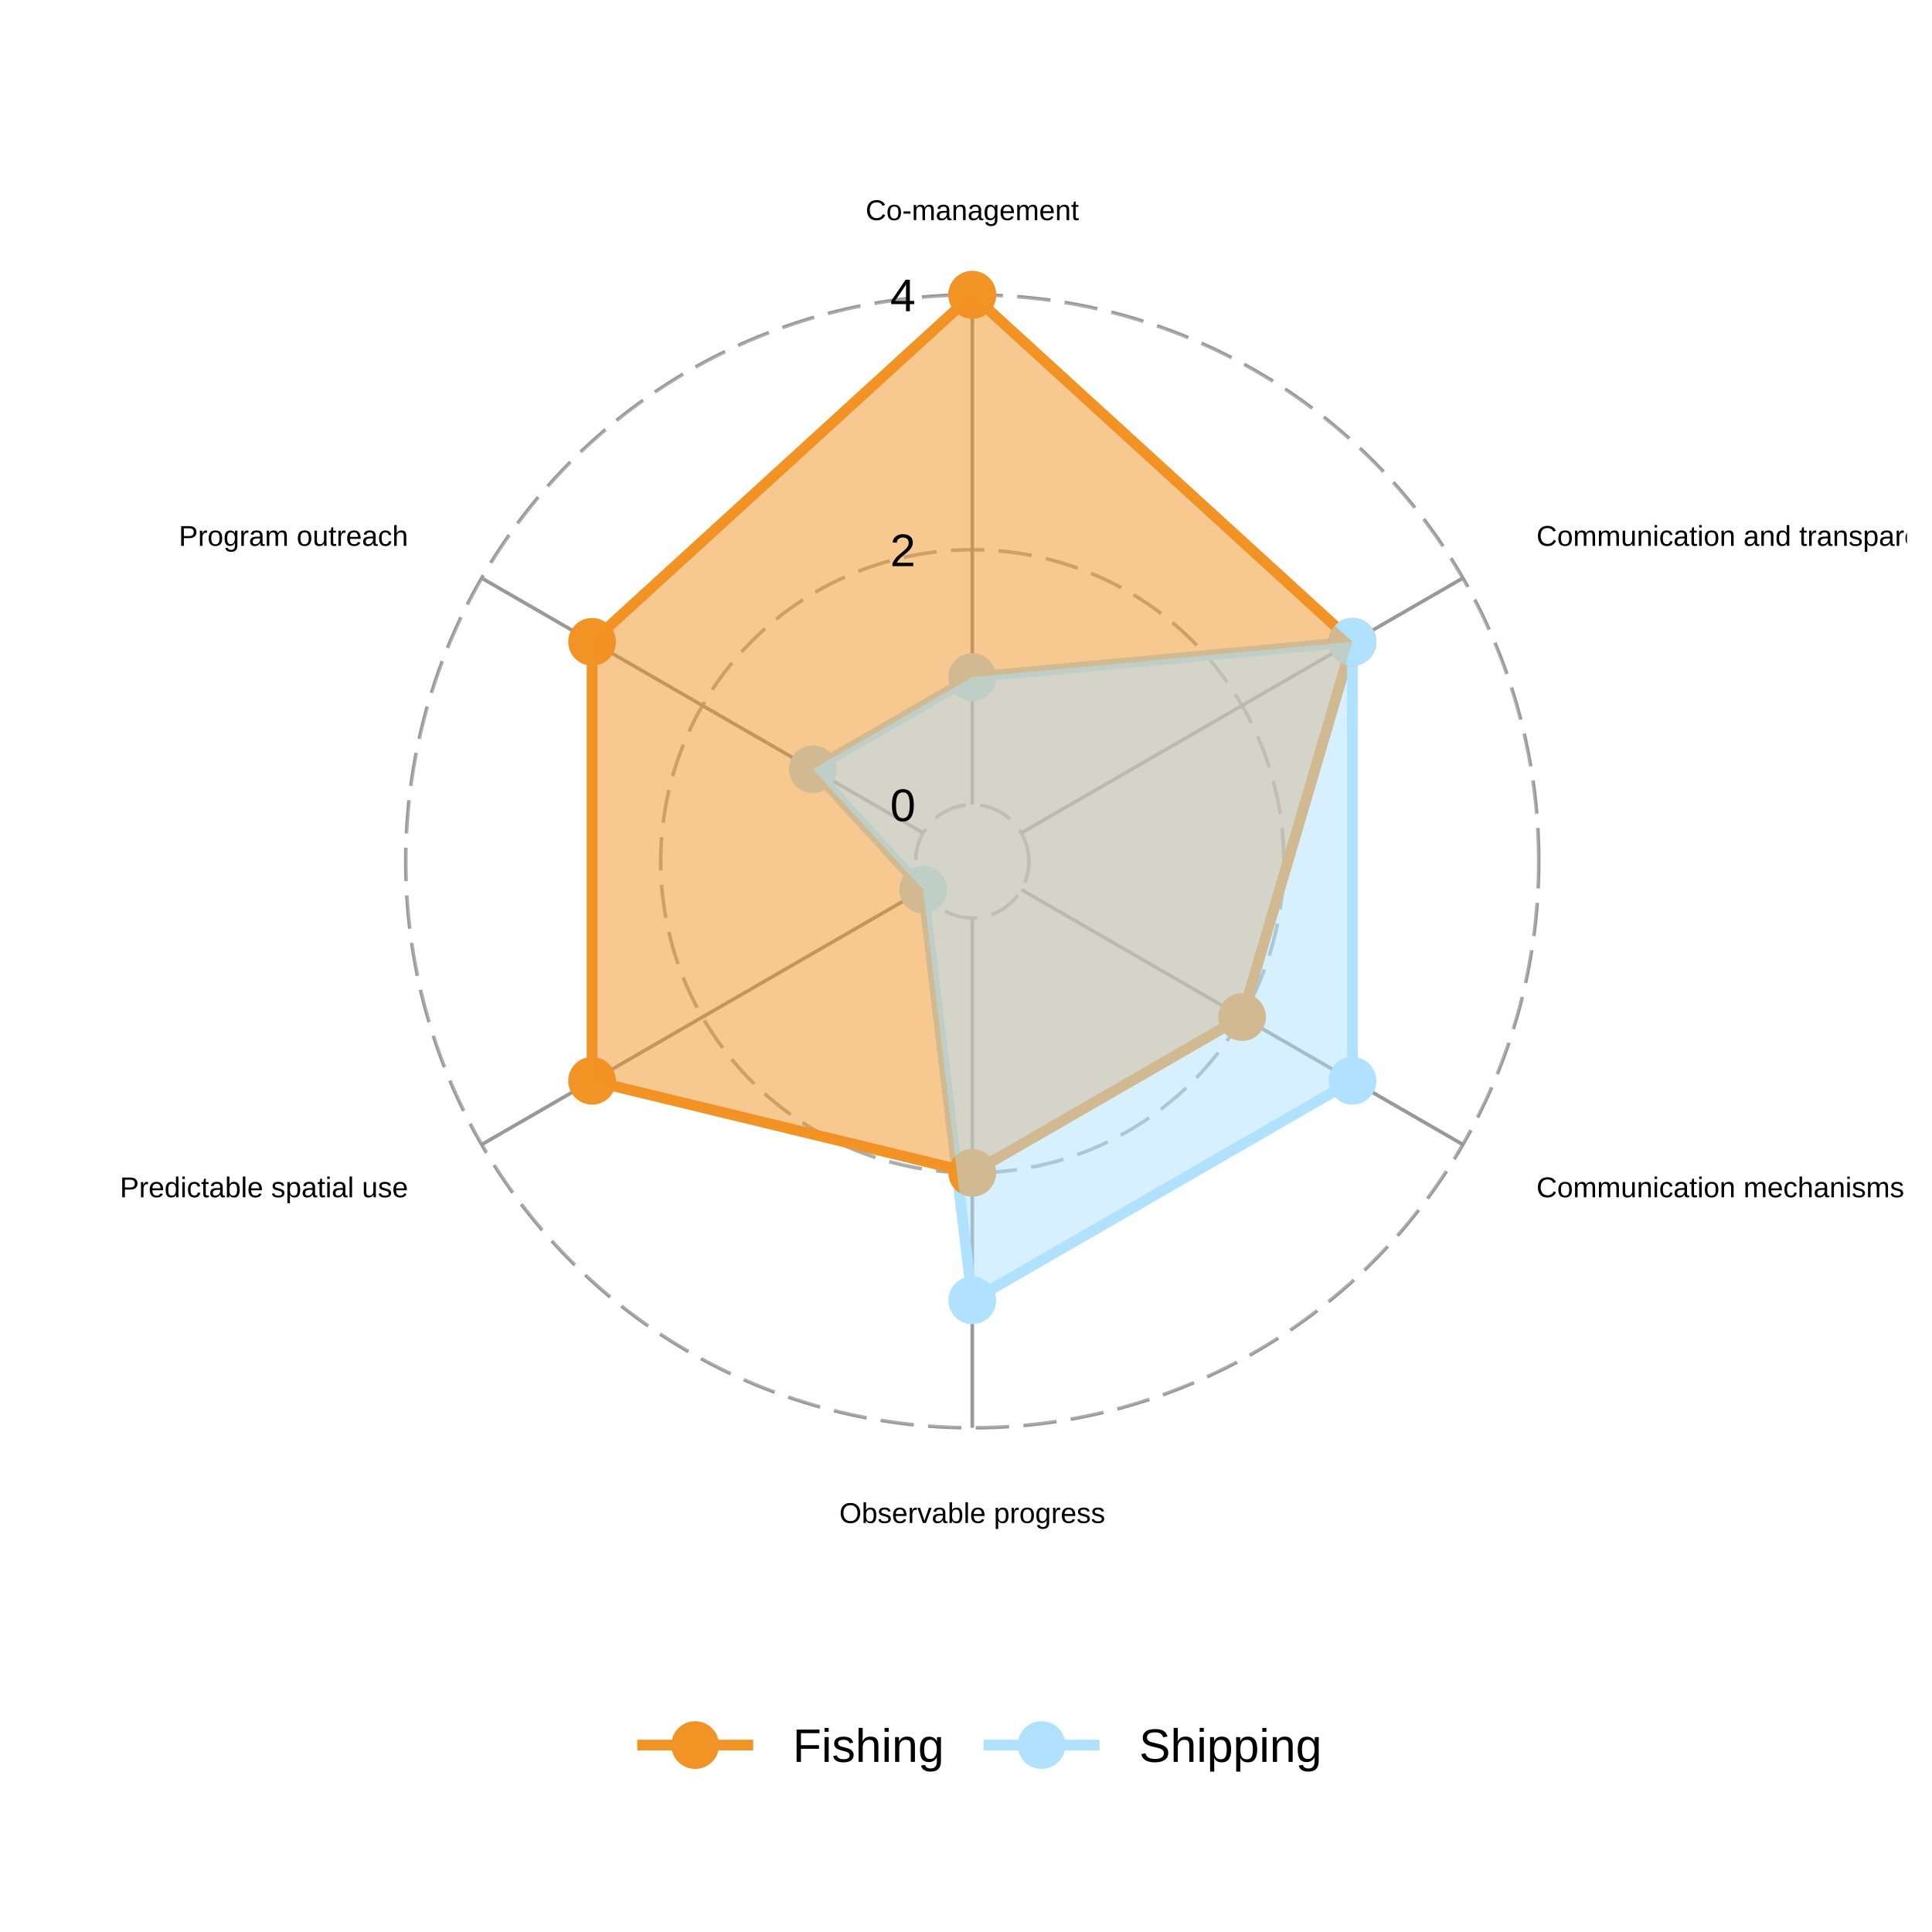
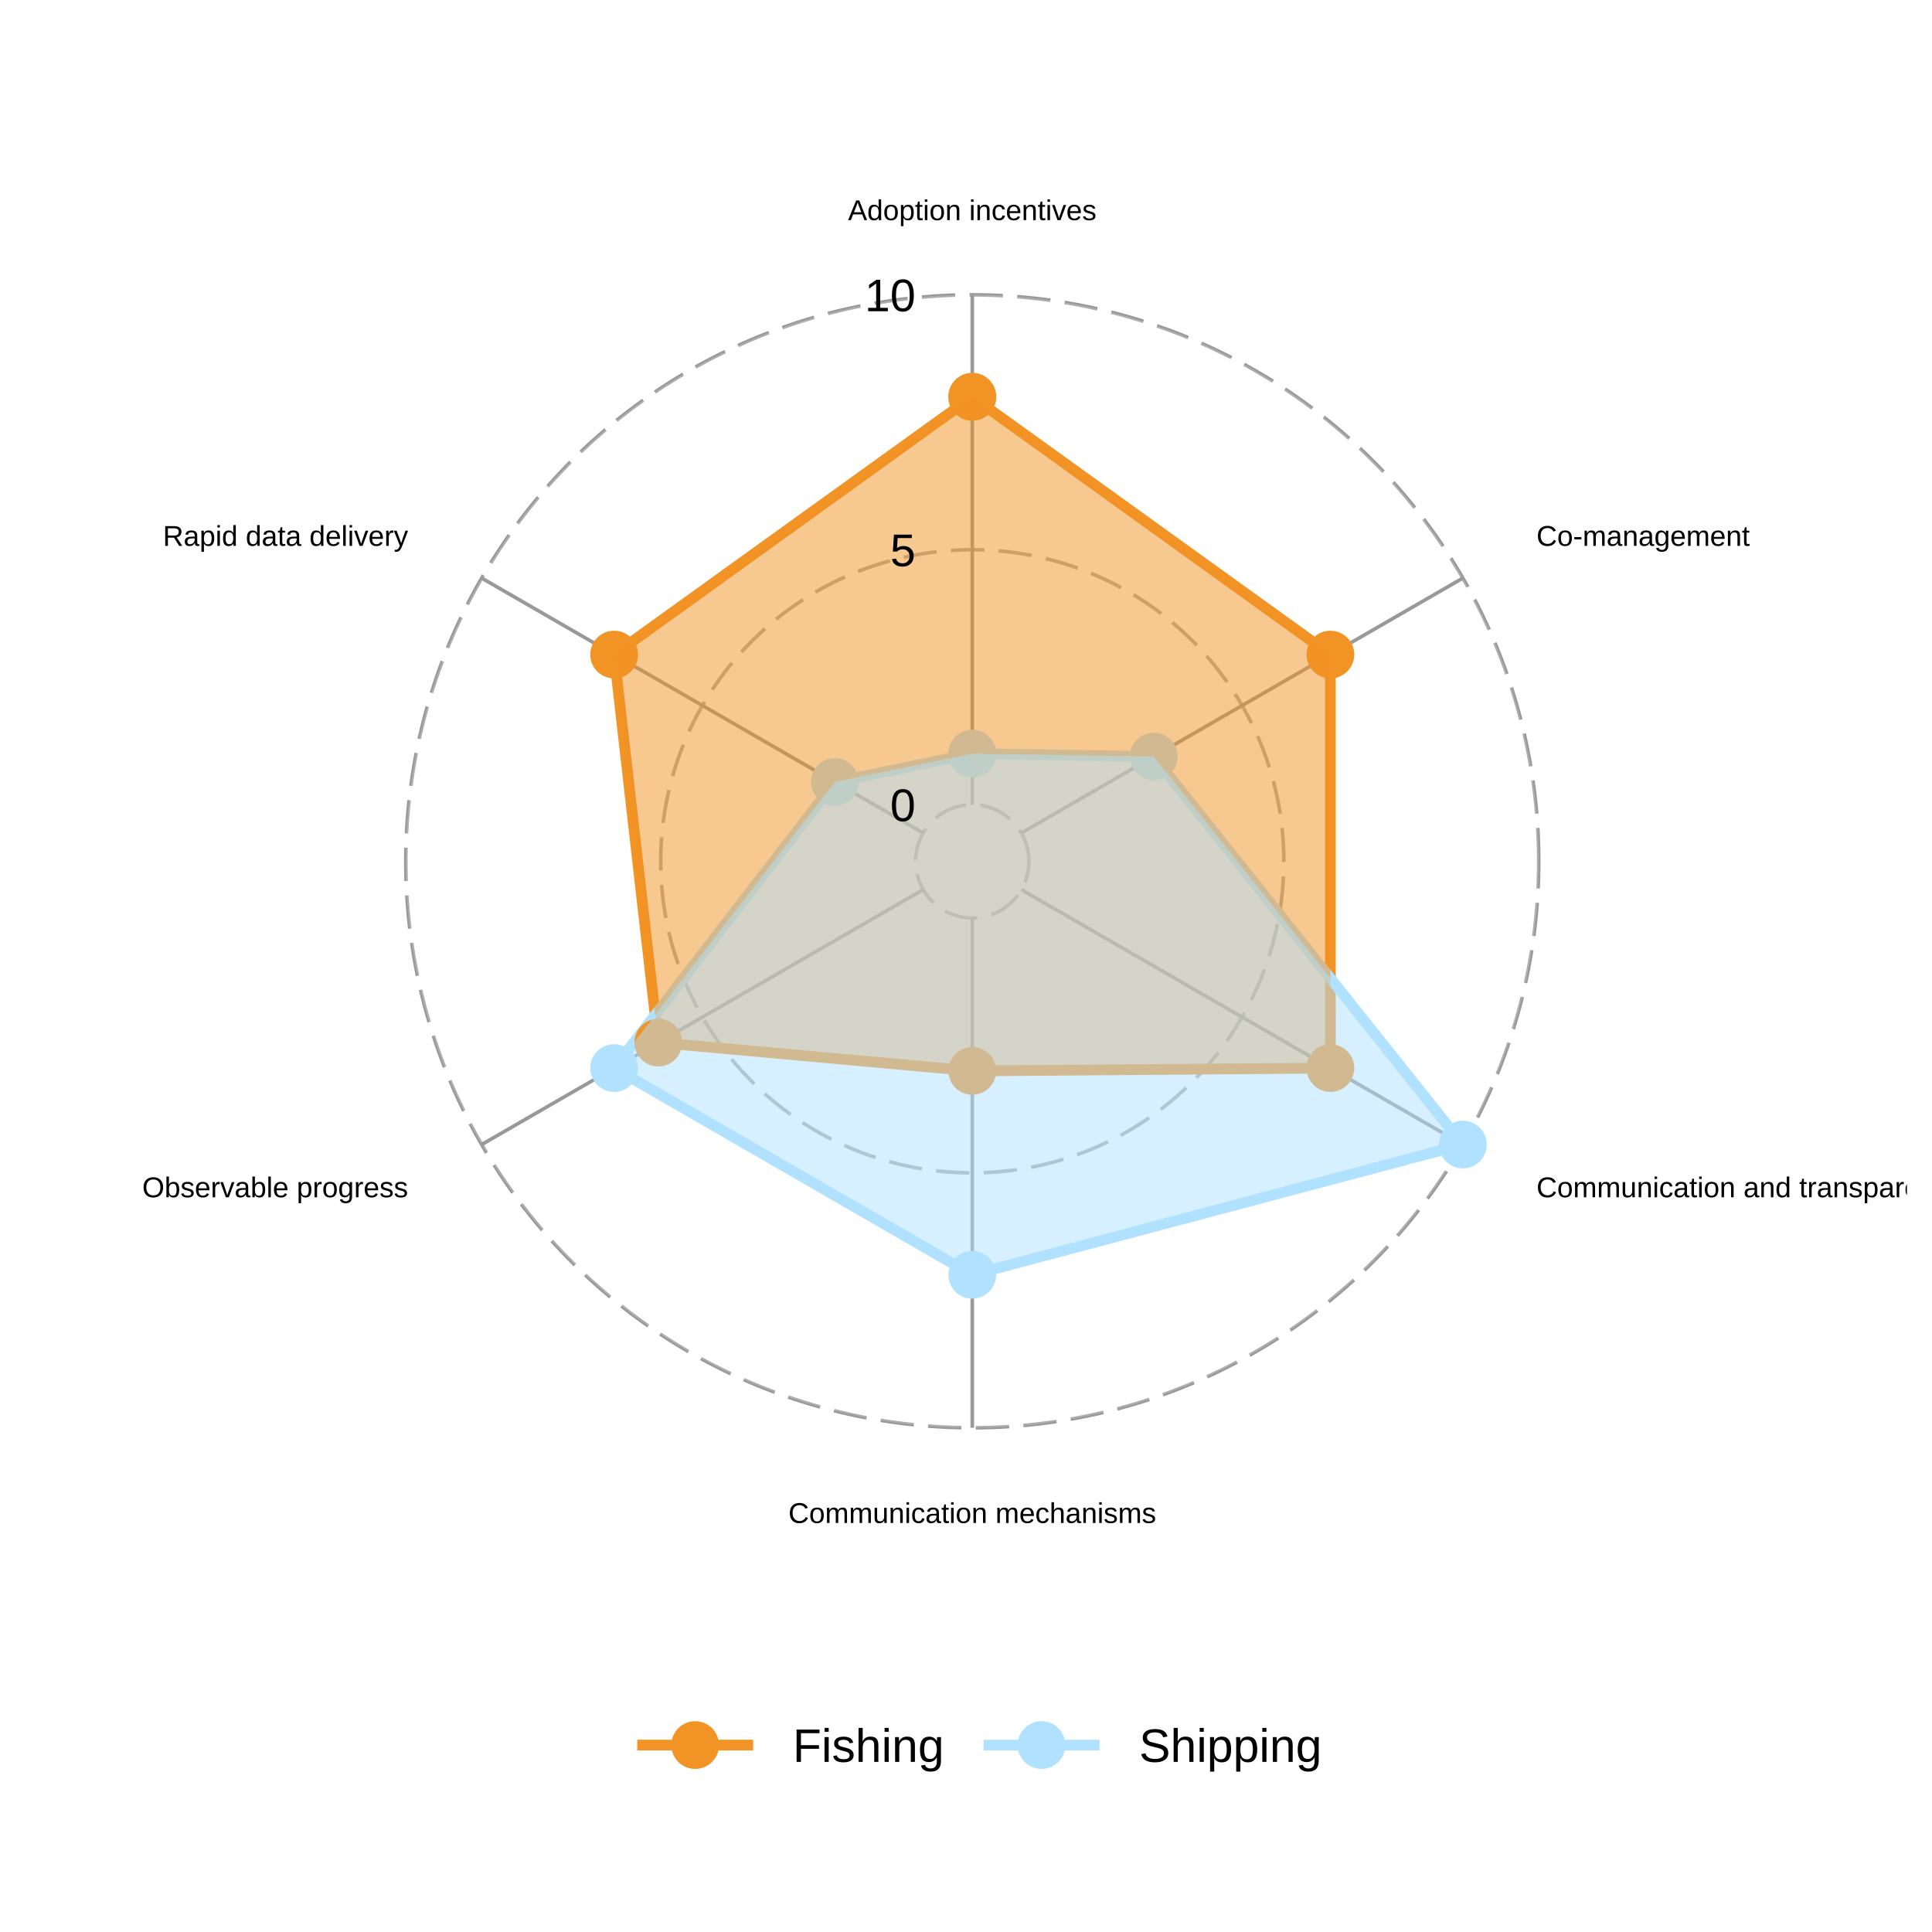
<svg xmlns="http://www.w3.org/2000/svg" class="svglite" width="576.00pt" height="576.00pt" viewBox="0 0 576.00 576.00">
  <defs>
    <style type="text/css">
    .svglite line, .svglite polyline, .svglite polygon, .svglite path, .svglite rect, .svglite circle {
      fill: none;
      stroke: #000000;
      stroke-linecap: round;
      stroke-linejoin: round;
      stroke-miterlimit: 10.00;
    }
    .svglite text {
      white-space: pre;
    }
  </style>
  </defs>
  <rect width="100%" height="100%" style="stroke: none; fill: #FFFFFF;" />
  <defs>
    <clipPath id="cpMC4wMHw1NzYuMDB8MC4wMHw1NzYuMDA=">
      <rect x="0.00" y="0.00" width="576.00" height="576.00" />
    </clipPath>
  </defs>
  <g clip-path="url(#cpMC4wMHw1NzYuMDB8MC4wMHw1NzYuMDA=)">
</g>
  <defs>
    <clipPath id="cpMC4wMHw1NzYuMDB8MjYuMzl8NTQ5LjYx">
      <rect x="0.00" y="26.39" width="576.00" height="523.22" />
    </clipPath>
  </defs>
  <g clip-path="url(#cpMC4wMHw1NzYuMDB8MjYuMzl8NTQ5LjYx)">
    <rect x="-0" y="26.39" width="576.00" height="523.22" style="stroke-width: 1.45; stroke: #FFFFFF; fill: #FFFFFF;" />
  </g>
  <g clip-path="url(#cpMC4wMHw1NzYuMDB8MC4wMHw1NzYuMDA=)">
</g>
  <defs>
    <clipPath id="cpMTEuMjF8NTY4LjUzfDMzLjg2fDQ3OS43Mg==">
      <rect x="11.21" y="33.86" width="557.32" height="445.86" />
    </clipPath>
  </defs>
  <g clip-path="url(#cpMTEuMjF8NTY4LjUzfDMzLjg2fDQ3OS43Mg==)">
    <rect x="11.21" y="33.86" width="557.32" height="445.86" style="stroke-width: 1.45; stroke: none; fill: #FFFFFF;" />
-     <text x="121.67" y="356.95" text-anchor="end" style="font-size: 8.54px; font-family: &quot;Arial&quot;;" textLength="85.84px" lengthAdjust="spacingAndGlyphs">Predictable spatial use</text>
-     <text x="121.67" y="162.74" text-anchor="end" style="font-size: 8.54px; font-family: &quot;Arial&quot;;" textLength="68.29px" lengthAdjust="spacingAndGlyphs">Program outreach</text>
+     <text x="121.67" y="356.95" text-anchor="end" style="font-size: 8.54px; font-family: &quot;Arial&quot;;" textLength="79.21px" lengthAdjust="spacingAndGlyphs">Observable progress</text>
+     <text x="121.67" y="162.74" text-anchor="end" style="font-size: 8.54px; font-family: &quot;Arial&quot;;" textLength="73.04px" lengthAdjust="spacingAndGlyphs">Rapid data delivery</text>
    <polyline points="306.76,256.79 306.75,256.49 306.75,256.20 306.73,255.90 306.72,255.61 306.69,255.31 306.66,255.02 306.63,254.72 306.59,254.43 306.55,254.14 306.50,253.85 306.44,253.56 306.39,253.27 306.32,252.98 306.25,252.69 306.18,252.41 306.10,252.12 306.01,251.84 305.93,251.56 305.83,251.27 305.73,251.00 305.63,250.72 305.52,250.44 305.41,250.17 305.29,249.90 305.17,249.63 305.04,249.37 304.91,249.10 304.77,248.84 304.63,248.58 304.48,248.32 304.33,248.07 304.18,247.82 304.02,247.57 303.85,247.32 303.69,247.08 303.51,246.84 303.34,246.60 303.16,246.37 302.97,246.13 302.78,245.91 302.59,245.68 302.40,245.46 302.20,245.24 301.99,245.03 301.78,244.82 301.57,244.61 301.36,244.41 301.14,244.21 300.92,244.02 300.69,243.82 300.46,243.64 300.23,243.45 300.00,243.27 299.76,243.10 299.52,242.93 299.27,242.76 299.03,242.60 298.78,242.44 298.52,242.29 298.27,242.14 298.01,241.99 297.75,241.85 297.49,241.72 297.22,241.59 296.96,241.46 296.69,241.34 296.42,241.22 296.14,241.11 295.87,241.00 295.59,240.90 295.31,240.80 295.03,240.71 294.75,240.62 294.46,240.54 294.18,240.46 293.89,240.39 293.61,240.32 293.32,240.26 293.03,240.20 292.74,240.14 292.44,240.10 292.15,240.05 291.86,240.02 291.56,239.99 291.27,239.96 290.98,239.94 290.68,239.92 290.39,239.91 290.09,239.90 289.79,239.90 289.50,239.90 289.20,239.91 288.91,239.93 288.61,239.95 288.32,239.97 288.02,240.00 287.73,240.04 287.44,240.08 287.15,240.12 286.85,240.17 286.56,240.23 286.27,240.29 285.99,240.35 285.70,240.42 285.41,240.50 285.13,240.58 284.85,240.66 284.56,240.75 284.29,240.85 284.01,240.95 283.73,241.05 283.46,241.16 283.18,241.28 282.91,241.40 282.65,241.52 282.38,241.65 282.12,241.78 281.85,241.92 281.59,242.06 281.34,242.21 281.08,242.36 280.83,242.52 280.59,242.68 280.34,242.84 280.10,243.01 279.86,243.19 279.62,243.36 279.39,243.54 279.16,243.73 278.93,243.92 278.71,244.11 278.49,244.31 278.27,244.51 278.06,244.72 277.85,244.92 277.64,245.14 277.44,245.35 277.24,245.57 277.05,245.79 276.86,246.02 276.67,246.25 276.49,246.48 276.31,246.72 276.14,246.96 275.97,247.20 275.80,247.44 275.64,247.69 275.48,247.94 275.33,248.19 275.18,248.45 275.04,248.71 274.90,248.97 274.76,249.23 274.63,249.50 274.51,249.77 274.39,250.04 274.27,250.31 274.16,250.58 274.05,250.86 273.95,251.14 273.86,251.41 273.77,251.70 273.68,251.98 273.60,252.26 273.52,252.55 273.45,252.83 273.38,253.12 273.32,253.41 273.26,253.70 273.21,253.99 273.17,254.28 273.12,254.58 273.09,254.87 273.06,255.16 273.03,255.46 273.01,255.75 273.00,256.05 272.99,256.34 272.98,256.64 272.98,256.94 272.99,257.23 273.00,257.53 273.01,257.82 273.03,258.12 273.06,258.41 273.09,258.71 273.12,259.00 273.17,259.29 273.21,259.58 273.26,259.87 273.32,260.16 273.38,260.45 273.45,260.74 273.52,261.03 273.60,261.31 273.68,261.60 273.77,261.88 273.86,262.16 273.95,262.44 274.05,262.72 274.16,262.99 274.27,263.27 274.39,263.54 274.51,263.81 274.63,264.08 274.76,264.34 274.90,264.61 275.04,264.87 275.18,265.13 275.33,265.38 275.48,265.63 275.64,265.88 275.80,266.13 275.97,266.38 276.14,266.62 276.31,266.86 276.49,267.09 276.67,267.33 276.86,267.56 277.05,267.78 277.24,268.00 277.44,268.22 277.64,268.44 277.85,268.65 278.06,268.86 278.27,269.06 278.49,269.27 278.71,269.46 278.93,269.66 279.16,269.85 279.39,270.03 279.62,270.21 279.86,270.39 280.10,270.56 280.34,270.73 280.59,270.90 280.83,271.06 281.08,271.21 281.34,271.36 281.59,271.51 281.85,271.65 282.12,271.79 282.38,271.93 282.65,272.05 282.91,272.18 283.18,272.30 283.46,272.41 283.73,272.52 284.01,272.63 284.29,272.73 284.56,272.82 284.85,272.91 285.13,273.00 285.41,273.08 285.70,273.15 285.99,273.22 286.27,273.29 286.56,273.35 286.85,273.41 287.15,273.46 287.44,273.50 287.73,273.54 288.02,273.58 288.32,273.61 288.61,273.63 288.91,273.65 289.20,273.66 289.50,273.67 289.79,273.68 290.09,273.68 290.39,273.67 290.68,273.66 290.98,273.64 291.27,273.62 291.56,273.59 291.86,273.56 292.15,273.52 292.44,273.48 292.74,273.43 293.03,273.38 293.32,273.32 293.61,273.26 293.89,273.19 294.18,273.12 294.46,273.04 294.75,272.96 295.03,272.87 295.31,272.78 295.59,272.68 295.87,272.58 296.14,272.47 296.42,272.36 296.69,272.24 296.96,272.12 297.22,271.99 297.49,271.86 297.75,271.72 298.01,271.58 298.27,271.44 298.52,271.29 298.78,271.14 299.03,270.98 299.27,270.81 299.52,270.65 299.76,270.48 300.00,270.30 300.23,270.12 300.46,269.94 300.69,269.75 300.92,269.56 301.14,269.36 301.36,269.17 301.57,268.96 301.78,268.76 301.99,268.55 302.20,268.33 302.40,268.11 302.59,267.89 302.78,267.67 302.97,267.44 303.16,267.21 303.34,266.98 303.51,266.74 303.69,266.50 303.85,266.26 304.02,266.01 304.18,265.76 304.33,265.51 304.48,265.25 304.63,265.00 304.77,264.74 304.91,264.48 305.04,264.21 305.17,263.94 305.29,263.68 305.41,263.40 305.52,263.13 305.63,262.86 305.73,262.58 305.83,262.30 305.93,262.02 306.01,261.74 306.10,261.46 306.18,261.17 306.25,260.88 306.32,260.60 306.39,260.31 306.44,260.02 306.50,259.73 306.55,259.44 306.59,259.14 306.63,258.85 306.66,258.56 306.69,258.26 306.72,257.97 306.73,257.67 306.75,257.38 306.75,257.08 306.76,256.79 " style="stroke-width: 1.07; stroke: #999999; stroke-dasharray: 9.96,4.27; stroke-linecap: butt;" />
    <polyline points="382.75,256.79 382.74,255.16 382.70,253.54 382.63,251.91 382.53,250.29 382.40,248.67 382.24,247.05 382.06,245.44 381.85,243.82 381.60,242.22 381.34,240.61 381.04,239.02 380.71,237.42 380.36,235.84 379.98,234.26 379.57,232.68 379.14,231.12 378.67,229.56 378.18,228.01 377.67,226.47 377.12,224.93 376.55,223.41 375.95,221.90 375.33,220.40 374.68,218.91 374.00,217.43 373.30,215.96 372.58,214.51 371.82,213.07 371.04,211.64 370.24,210.23 369.42,208.83 368.56,207.44 367.69,206.07 366.79,204.72 365.87,203.38 364.92,202.06 363.95,200.75 362.96,199.47 361.94,198.20 360.91,196.94 359.85,195.71 358.77,194.49 357.67,193.30 356.55,192.12 355.40,190.96 354.24,189.83 353.06,188.71 351.86,187.61 350.64,186.54 349.40,185.49 348.14,184.46 346.87,183.45 345.58,182.46 344.27,181.50 342.94,180.56 341.60,179.64 340.24,178.75 338.87,177.88 337.48,177.03 336.08,176.21 334.66,175.41 333.23,174.64 331.78,173.90 330.33,173.18 328.86,172.48 327.38,171.81 325.88,171.17 324.38,170.55 322.86,169.96 321.34,169.40 319.81,168.86 318.26,168.35 316.71,167.86 315.15,167.41 313.58,166.98 312.01,166.58 310.42,166.20 308.84,165.86 307.24,165.54 305.64,165.25 304.04,164.99 302.43,164.75 300.82,164.55 299.20,164.37 297.58,164.22 295.96,164.10 294.34,164.01 292.71,163.94 291.09,163.91 289.46,163.90 287.84,163.92 286.21,163.97 284.59,164.05 282.97,164.16 281.35,164.29 279.73,164.46 278.11,164.65 276.50,164.87 274.90,165.12 273.29,165.39 271.70,165.70 270.11,166.03 268.52,166.39 266.94,166.78 265.37,167.19 263.81,167.63 262.25,168.10 260.70,168.60 259.16,169.12 257.63,169.67 256.11,170.25 254.60,170.86 253.11,171.49 251.62,172.14 250.14,172.82 248.68,173.53 247.23,174.27 245.79,175.03 244.37,175.81 242.96,176.62 241.56,177.45 240.18,178.31 238.81,179.19 237.46,180.10 236.13,181.02 234.81,181.98 233.51,182.95 232.23,183.95 230.96,184.97 229.71,186.01 228.48,187.08 227.27,188.16 226.08,189.27 224.91,190.39 223.76,191.54 222.63,192.71 221.51,193.89 220.42,195.10 219.36,196.32 218.31,197.57 217.28,198.83 216.28,200.11 215.30,201.40 214.34,202.72 213.41,204.05 212.49,205.39 211.61,206.76 210.74,208.13 209.90,209.53 209.09,210.93 208.30,212.35 207.53,213.79 206.79,215.24 206.08,216.70 205.39,218.17 204.73,219.65 204.09,221.15 203.48,222.65 202.90,224.17 202.34,225.70 201.81,227.24 201.30,228.78 200.83,230.34 200.38,231.90 199.96,233.47 199.56,235.04 199.20,236.63 198.86,238.22 198.55,239.81 198.26,241.42 198.01,243.02 197.78,244.63 197.58,246.24 197.41,247.86 197.27,249.48 197.16,251.10 197.07,252.73 197.01,254.35 196.98,255.98 196.98,257.60 197.01,259.23 197.07,260.85 197.16,262.47 197.27,264.10 197.41,265.72 197.58,267.33 197.78,268.95 198.01,270.56 198.26,272.16 198.55,273.76 198.86,275.36 199.20,276.95 199.56,278.53 199.96,280.11 200.38,281.68 200.83,283.24 201.30,284.79 201.81,286.34 202.34,287.88 202.90,289.40 203.48,290.92 204.09,292.43 204.73,293.92 205.39,295.41 206.08,296.88 206.79,298.34 207.53,299.79 208.30,301.22 209.09,302.64 209.90,304.05 210.74,305.44 211.61,306.82 212.49,308.18 213.41,309.53 214.34,310.86 215.30,312.17 216.28,313.47 217.28,314.75 218.31,316.01 219.36,317.25 220.42,318.48 221.51,319.68 222.63,320.87 223.76,322.04 224.91,323.18 226.08,324.31 227.27,325.42 228.48,326.50 229.71,327.56 230.96,328.61 232.23,329.63 233.51,330.62 234.81,331.60 236.13,332.55 237.46,333.48 238.81,334.39 240.18,335.27 241.56,336.12 242.96,336.96 244.37,337.77 245.79,338.55 247.23,339.31 248.68,340.04 250.14,340.75 251.62,341.43 253.11,342.09 254.60,342.72 256.11,343.32 257.63,343.90 259.16,344.45 260.70,344.98 262.25,345.47 263.81,345.94 265.37,346.39 266.94,346.80 268.52,347.19 270.11,347.55 271.70,347.88 273.29,348.18 274.90,348.46 276.50,348.71 278.11,348.93 279.73,349.12 281.35,349.28 282.97,349.42 284.59,349.52 286.21,349.60 287.84,349.65 289.46,349.67 291.09,349.67 292.71,349.63 294.34,349.57 295.96,349.47 297.58,349.35 299.20,349.20 300.82,349.03 302.43,348.82 304.04,348.59 305.64,348.33 307.24,348.04 308.84,347.72 310.42,347.37 312.01,347.00 313.58,346.60 315.15,346.17 316.71,345.71 318.26,345.23 319.81,344.72 321.34,344.18 322.86,343.62 324.38,343.03 325.88,342.41 327.38,341.77 328.86,341.10 330.33,340.40 331.78,339.68 333.23,338.93 334.66,338.16 336.08,337.37 337.48,336.54 338.87,335.70 340.24,334.83 341.60,333.94 342.94,333.02 344.27,332.08 345.58,331.11 346.87,330.13 348.14,329.12 349.40,328.09 350.64,327.04 351.86,325.96 353.06,324.87 354.24,323.75 355.40,322.61 356.55,321.46 357.67,320.28 358.77,319.08 359.85,317.87 360.91,316.63 361.94,315.38 362.96,314.11 363.95,312.82 364.92,311.52 365.87,310.20 366.79,308.86 367.69,307.50 368.56,306.13 369.42,304.75 370.24,303.35 371.04,301.93 371.82,300.51 372.58,299.07 373.30,297.61 374.00,296.15 374.68,294.67 375.33,293.18 375.95,291.68 376.55,290.16 377.12,288.64 377.67,287.11 378.18,285.57 378.67,284.02 379.14,282.46 379.57,280.89 379.98,279.32 380.36,277.74 380.71,276.15 381.04,274.56 381.34,272.96 381.60,271.36 381.85,269.75 382.06,268.14 382.24,266.52 382.40,264.91 382.53,263.29 382.63,261.66 382.70,260.04 382.74,258.41 382.75,256.79 " style="stroke-width: 1.07; stroke: #999999; stroke-dasharray: 9.96,4.27; stroke-linecap: butt;" />
    <polyline points="458.75,256.79 458.73,253.83 458.65,250.88 458.52,247.92 458.34,244.97 458.11,242.03 457.82,239.09 457.49,236.15 457.10,233.22 456.66,230.30 456.17,227.38 455.63,224.47 455.04,221.58 454.40,218.69 453.71,215.82 452.97,212.96 452.17,210.11 451.33,207.28 450.44,204.46 449.50,201.66 448.51,198.87 447.47,196.10 446.39,193.36 445.25,190.63 444.07,187.92 442.84,185.23 441.57,182.56 440.24,179.92 438.88,177.30 437.46,174.70 436.00,172.13 434.50,169.59 432.95,167.07 431.36,164.58 429.72,162.12 428.05,159.68 426.32,157.28 424.56,154.91 422.76,152.57 420.91,150.26 419.03,147.98 417.11,145.74 415.14,143.53 413.14,141.35 411.10,139.21 409.03,137.11 406.91,135.04 404.76,133.01 402.58,131.02 400.36,129.07 398.11,127.15 395.82,125.28 393.51,123.44 391.16,121.65 388.78,119.90 386.37,118.19 383.93,116.52 381.46,114.89 378.96,113.31 376.43,111.78 373.88,110.28 371.31,108.84 368.70,107.43 366.08,106.08 363.43,104.77 360.76,103.50 358.06,102.28 355.35,101.11 352.62,99.99 349.86,98.92 347.09,97.89 344.30,96.92 341.49,95.99 338.67,95.11 335.83,94.28 332.98,93.50 330.12,92.77 327.24,92.09 324.35,91.46 321.46,90.88 318.55,90.36 315.63,89.88 312.71,89.45 309.77,89.08 306.84,88.76 303.89,88.49 300.94,88.27 297.99,88.10 295.04,87.98 292.08,87.92 289.13,87.90 286.17,87.94 283.22,88.03 280.27,88.18 277.32,88.37 274.37,88.62 271.43,88.91 268.50,89.26 265.57,89.66 262.65,90.11 259.73,90.61 256.83,91.17 253.94,91.77 251.05,92.42 248.18,93.13 245.33,93.88 242.48,94.69 239.65,95.54 236.84,96.45 234.04,97.40 231.26,98.40 228.50,99.45 225.75,100.55 223.03,101.69 220.32,102.89 217.64,104.13 214.98,105.42 212.34,106.75 209.73,108.13 207.14,109.55 204.57,111.02 202.04,112.54 199.52,114.10 197.04,115.70 194.59,117.35 192.16,119.04 189.76,120.77 187.40,122.54 185.07,124.35 182.76,126.21 180.50,128.10 178.26,130.04 176.06,132.01 173.89,134.02 171.76,136.07 169.67,138.15 167.61,140.28 165.59,142.43 163.61,144.63 161.66,146.85 159.76,149.11 157.89,151.41 156.07,153.73 154.29,156.09 152.55,158.48 150.85,160.90 149.19,163.35 147.58,165.82 146.01,168.33 144.48,170.86 143.00,173.41 141.56,176.00 140.17,178.61 138.82,181.24 137.53,183.89 136.27,186.57 135.07,189.27 133.91,191.99 132.80,194.73 131.74,197.49 130.72,200.26 129.76,203.06 128.84,205.87 127.98,208.69 127.16,211.53 126.39,214.39 125.68,217.25 125.01,220.13 124.39,223.03 123.83,225.93 123.31,228.84 122.85,231.76 122.44,234.68 122.07,237.62 121.76,240.56 121.51,243.50 121.30,246.45 121.14,249.40 121.04,252.35 120.99,255.31 120.99,258.27 121.04,261.22 121.14,264.18 121.30,267.13 121.51,270.08 121.76,273.02 122.07,275.96 122.44,278.89 122.85,281.82 123.31,284.74 123.83,287.65 124.39,290.55 125.01,293.44 125.68,296.32 126.39,299.19 127.16,302.04 127.98,304.88 128.84,307.71 129.76,310.52 130.72,313.31 131.74,316.09 132.80,318.85 133.91,321.59 135.07,324.31 136.27,327.01 137.53,329.68 138.82,332.34 140.17,334.97 141.56,337.58 143.00,340.16 144.48,342.72 146.01,345.25 147.58,347.75 149.19,350.23 150.85,352.68 152.55,355.10 154.29,357.49 156.07,359.84 157.89,362.17 159.76,364.46 161.66,366.72 163.61,368.95 165.59,371.14 167.61,373.30 169.67,375.42 171.76,377.51 173.89,379.56 176.06,381.57 178.26,383.54 180.50,385.47 182.76,387.37 185.07,389.22 187.40,391.04 189.76,392.81 192.16,394.54 194.59,396.23 197.04,397.87 199.52,399.48 202.04,401.04 204.57,402.55 207.14,404.02 209.73,405.45 212.34,406.83 214.98,408.16 217.64,409.45 220.32,410.69 223.03,411.88 225.75,413.03 228.50,414.13 231.26,415.18 234.04,416.18 236.84,417.13 239.65,418.03 242.48,418.89 245.33,419.69 248.18,420.45 251.05,421.15 253.94,421.81 256.83,422.41 259.73,422.96 262.65,423.46 265.57,423.92 268.50,424.32 271.43,424.66 274.37,424.96 277.32,425.21 280.27,425.40 283.22,425.54 286.17,425.63 289.13,425.67 292.08,425.66 295.04,425.59 297.99,425.48 300.94,425.31 303.89,425.09 306.84,424.82 309.77,424.50 312.71,424.12 315.63,423.70 318.55,423.22 321.46,422.69 324.35,422.11 327.24,421.49 330.12,420.81 332.98,420.08 335.83,419.30 338.67,418.47 341.49,417.59 344.30,416.66 347.09,415.68 349.86,414.66 352.62,413.58 355.35,412.46 358.06,411.29 360.76,410.07 363.43,408.81 366.08,407.50 368.70,406.14 371.31,404.74 373.88,403.29 376.43,401.80 378.96,400.26 381.46,398.68 383.93,397.06 386.37,395.39 388.78,393.68 391.16,391.93 393.51,390.13 395.82,388.30 398.11,386.42 400.36,384.51 402.58,382.56 404.76,380.57 406.91,378.54 409.03,376.47 411.10,374.36 413.14,372.23 415.14,370.05 417.11,367.84 419.03,365.60 420.91,363.32 422.76,361.01 424.56,358.67 426.32,356.30 428.05,353.89 429.72,351.46 431.36,349.00 432.95,346.51 434.50,343.99 436.00,341.44 437.46,338.87 438.88,336.28 440.24,333.66 441.57,331.01 442.84,328.35 444.07,325.66 445.25,322.95 446.39,320.22 447.47,317.47 448.51,314.70 449.50,311.92 450.44,309.12 451.33,306.30 452.17,303.47 452.97,300.62 453.71,297.76 454.40,294.88 455.04,292.00 455.63,289.10 456.17,286.20 456.66,283.28 457.10,280.36 457.49,277.43 457.82,274.49 458.11,271.55 458.34,268.60 458.52,265.65 458.65,262.70 458.73,259.74 458.75,256.79 " style="stroke-width: 1.07; stroke: #999999; stroke-dasharray: 9.96,4.27; stroke-linecap: butt;" />
-     <text x="289.87" y="65.63" text-anchor="middle" style="font-size: 8.54px; font-family: &quot;Arial&quot;;" textLength="63.55px" lengthAdjust="spacingAndGlyphs">Co-management</text>
-     <text x="289.87" y="454.06" text-anchor="middle" style="font-size: 8.54px; font-family: &quot;Arial&quot;;" textLength="79.21px" lengthAdjust="spacingAndGlyphs">Observable progress</text>
-     <text x="458.07" y="162.74" style="font-size: 8.54px; font-family: &quot;Arial&quot;;" textLength="127.58px" lengthAdjust="spacingAndGlyphs">Communication and transparency</text>
-     <text x="458.07" y="356.95" style="font-size: 8.54px; font-family: &quot;Arial&quot;;" textLength="109.53px" lengthAdjust="spacingAndGlyphs">Communication mechanisms</text>
+     <text x="289.87" y="65.63" text-anchor="middle" style="font-size: 8.54px; font-family: &quot;Arial&quot;;" textLength="73.99px" lengthAdjust="spacingAndGlyphs">Adoption incentives</text>
+     <text x="289.87" y="454.06" text-anchor="middle" style="font-size: 8.54px; font-family: &quot;Arial&quot;;" textLength="109.53px" lengthAdjust="spacingAndGlyphs">Communication mechanisms</text>
+     <text x="458.07" y="162.74" style="font-size: 8.54px; font-family: &quot;Arial&quot;;" textLength="63.55px" lengthAdjust="spacingAndGlyphs">Co-management</text>
+     <text x="458.07" y="356.95" style="font-size: 8.54px; font-family: &quot;Arial&quot;;" textLength="127.58px" lengthAdjust="spacingAndGlyphs">Communication and transparency</text>
    <polygon points="458.75,256.79 458.73,253.83 458.65,250.88 458.52,247.92 458.34,244.97 458.11,242.03 457.82,239.09 457.49,236.15 457.10,233.22 456.66,230.30 456.17,227.38 455.63,224.47 455.04,221.58 454.40,218.69 453.71,215.82 452.97,212.96 452.17,210.11 451.33,207.28 450.44,204.46 449.50,201.66 448.51,198.87 447.47,196.10 446.39,193.36 445.25,190.63 444.07,187.92 442.84,185.23 441.57,182.56 440.24,179.92 438.88,177.30 437.46,174.70 436.00,172.13 434.50,169.59 432.95,167.07 431.36,164.58 429.72,162.12 428.05,159.68 426.32,157.28 424.56,154.91 422.76,152.57 420.91,150.26 419.03,147.98 417.11,145.74 415.14,143.53 413.14,141.35 411.10,139.21 409.03,137.11 406.91,135.04 404.76,133.01 402.58,131.02 400.36,129.07 398.11,127.15 395.82,125.28 393.51,123.44 391.16,121.65 388.78,119.90 386.37,118.19 383.93,116.52 381.46,114.89 378.96,113.31 376.43,111.78 373.88,110.28 371.31,108.84 368.70,107.43 366.08,106.08 363.43,104.77 360.76,103.50 358.06,102.28 355.35,101.11 352.62,99.99 349.86,98.92 347.09,97.89 344.30,96.92 341.49,95.99 338.67,95.11 335.83,94.28 332.98,93.50 330.12,92.77 327.24,92.09 324.35,91.46 321.46,90.88 318.55,90.36 315.63,89.88 312.71,89.45 309.77,89.08 306.84,88.76 303.89,88.49 300.94,88.27 297.99,88.10 295.04,87.98 292.08,87.92 289.13,87.90 286.17,87.94 283.22,88.03 280.27,88.18 277.32,88.37 274.37,88.62 271.43,88.91 268.50,89.26 265.57,89.66 262.65,90.11 259.73,90.61 256.83,91.17 253.94,91.77 251.05,92.42 248.18,93.13 245.33,93.88 242.48,94.69 239.65,95.54 236.84,96.45 234.04,97.40 231.26,98.40 228.50,99.45 225.75,100.55 223.03,101.69 220.32,102.89 217.64,104.13 214.98,105.42 212.34,106.75 209.73,108.13 207.14,109.55 204.57,111.02 202.04,112.54 199.52,114.10 197.04,115.70 194.59,117.35 192.16,119.04 189.76,120.77 187.40,122.54 185.07,124.35 182.76,126.21 180.50,128.10 178.26,130.04 176.06,132.01 173.89,134.02 171.76,136.07 169.67,138.15 167.61,140.28 165.59,142.43 163.61,144.63 161.66,146.85 159.76,149.11 157.89,151.41 156.07,153.73 154.29,156.09 152.55,158.48 150.85,160.90 149.19,163.35 147.58,165.82 146.01,168.33 144.48,170.86 143.00,173.41 141.56,176.00 140.17,178.61 138.82,181.24 137.53,183.89 136.27,186.57 135.07,189.27 133.91,191.99 132.80,194.73 131.74,197.49 130.72,200.26 129.76,203.06 128.84,205.87 127.98,208.69 127.16,211.53 126.39,214.39 125.68,217.25 125.01,220.13 124.39,223.03 123.83,225.93 123.31,228.84 122.85,231.76 122.44,234.68 122.07,237.62 121.76,240.56 121.51,243.50 121.30,246.45 121.14,249.40 121.04,252.35 120.99,255.31 120.99,258.27 121.04,261.22 121.14,264.18 121.30,267.13 121.51,270.08 121.76,273.02 122.07,275.96 122.44,278.89 122.85,281.82 123.31,284.74 123.83,287.65 124.39,290.55 125.01,293.44 125.68,296.32 126.39,299.19 127.16,302.04 127.98,304.88 128.84,307.71 129.76,310.52 130.72,313.31 131.74,316.09 132.80,318.85 133.91,321.59 135.07,324.31 136.27,327.01 137.53,329.68 138.82,332.34 140.17,334.97 141.56,337.58 143.00,340.16 144.48,342.72 146.01,345.25 147.58,347.75 149.19,350.23 150.85,352.68 152.55,355.10 154.29,357.49 156.07,359.84 157.89,362.17 159.76,364.46 161.66,366.72 163.61,368.95 165.59,371.14 167.61,373.30 169.67,375.42 171.76,377.51 173.89,379.56 176.06,381.57 178.26,383.54 180.50,385.47 182.76,387.37 185.07,389.22 187.40,391.04 189.76,392.81 192.16,394.54 194.59,396.23 197.04,397.87 199.52,399.48 202.04,401.04 204.57,402.55 207.14,404.02 209.73,405.45 212.34,406.83 214.98,408.16 217.64,409.45 220.32,410.69 223.03,411.88 225.75,413.03 228.50,414.13 231.26,415.18 234.04,416.18 236.84,417.13 239.65,418.03 242.48,418.89 245.33,419.69 248.18,420.45 251.05,421.15 253.94,421.81 256.83,422.41 259.73,422.96 262.65,423.46 265.57,423.92 268.50,424.32 271.43,424.66 274.37,424.96 277.32,425.21 280.27,425.40 283.22,425.54 286.17,425.63 289.13,425.67 292.08,425.66 295.04,425.59 297.99,425.48 300.94,425.31 303.89,425.09 306.84,424.82 309.77,424.50 312.71,424.12 315.63,423.70 318.55,423.22 321.46,422.69 324.35,422.11 327.24,421.49 330.12,420.81 332.98,420.08 335.83,419.30 338.67,418.47 341.49,417.59 344.30,416.66 347.09,415.68 349.86,414.66 352.62,413.58 355.35,412.46 358.06,411.29 360.76,410.07 363.43,408.81 366.08,407.50 368.70,406.14 371.31,404.74 373.88,403.29 376.43,401.80 378.96,400.26 381.46,398.68 383.93,397.06 386.37,395.39 388.78,393.68 391.16,391.93 393.51,390.13 395.82,388.30 398.11,386.42 400.36,384.51 402.58,382.56 404.76,380.57 406.91,378.54 409.03,376.47 411.10,374.36 413.14,372.23 415.14,370.05 417.11,367.84 419.03,365.60 420.91,363.32 422.76,361.01 424.56,358.67 426.32,356.30 428.05,353.89 429.72,351.46 431.36,349.00 432.95,346.51 434.50,343.99 436.00,341.44 437.46,338.87 438.88,336.28 440.24,333.66 441.57,331.01 442.84,328.35 444.07,325.66 445.25,322.95 446.39,320.22 447.47,317.47 448.51,314.70 449.50,311.92 450.44,309.12 451.33,306.30 452.17,303.47 452.97,300.62 453.71,297.76 454.40,294.88 455.04,292.00 455.63,289.10 456.17,286.20 456.66,283.28 457.10,280.36 457.49,277.43 457.82,274.49 458.11,271.55 458.34,268.60 458.52,265.65 458.65,262.70 458.73,259.74 458.75,256.79 " style="stroke-width: 1.07; stroke: none; stroke-linecap: butt; fill: #FFFFFF; fill-opacity: 0.20;" />
    <polyline points="289.87,239.90 289.87,87.90 " style="stroke-width: 1.07; stroke: #999999; stroke-linecap: butt;" />
    <polyline points="304.49,248.34 436.13,172.35 " style="stroke-width: 1.07; stroke: #999999; stroke-linecap: butt;" />
    <polyline points="304.49,265.23 436.13,341.23 " style="stroke-width: 1.07; stroke: #999999; stroke-linecap: butt;" />
    <polyline points="289.87,273.68 289.87,425.67 " style="stroke-width: 1.07; stroke: #999999; stroke-linecap: butt;" />
    <polyline points="275.24,265.23 143.61,341.23 " style="stroke-width: 1.07; stroke: #999999; stroke-linecap: butt;" />
    <polyline points="275.24,248.34 143.61,172.35 " style="stroke-width: 1.07; stroke: #999999; stroke-linecap: butt;" />
-     <polyline points="289.87,87.90 403.22,191.35 370.31,303.23 289.87,349.67 176.52,322.23 176.52,191.35 289.87,87.90 " style="stroke-width: 3.20; stroke: #F29325; stroke-linecap: butt;" />
-     <polyline points="289.87,201.90 403.22,191.35 403.22,322.23 289.87,387.67 275.24,265.23 242.33,229.34 289.87,201.90 " style="stroke-width: 3.20; stroke: #B0E2FF; stroke-linecap: butt;" />
-     <circle cx="289.87" cy="87.90" r="6.76" style="stroke-width: 0.71; stroke: #F29325; fill: #F29325;" />
-     <circle cx="403.22" cy="191.35" r="6.76" style="stroke-width: 0.71; stroke: #F29325; fill: #F29325;" />
-     <circle cx="370.31" cy="303.23" r="6.76" style="stroke-width: 0.71; stroke: #F29325; fill: #F29325;" />
-     <circle cx="289.87" cy="349.67" r="6.76" style="stroke-width: 0.71; stroke: #F29325; fill: #F29325;" />
-     <circle cx="176.52" cy="322.23" r="6.76" style="stroke-width: 0.71; stroke: #F29325; fill: #F29325;" />
-     <circle cx="176.52" cy="191.35" r="6.76" style="stroke-width: 0.71; stroke: #F29325; fill: #F29325;" />
-     <circle cx="289.87" cy="87.90" r="6.76" style="stroke-width: 0.71; stroke: #F29325; fill: #F29325;" />
-     <circle cx="289.87" cy="201.90" r="6.76" style="stroke-width: 0.71; stroke: #B0E2FF; fill: #B0E2FF;" />
-     <circle cx="403.22" cy="191.35" r="6.76" style="stroke-width: 0.71; stroke: #B0E2FF; fill: #B0E2FF;" />
-     <circle cx="403.22" cy="322.23" r="6.76" style="stroke-width: 0.71; stroke: #B0E2FF; fill: #B0E2FF;" />
-     <circle cx="289.87" cy="387.67" r="6.76" style="stroke-width: 0.71; stroke: #B0E2FF; fill: #B0E2FF;" />
-     <circle cx="275.24" cy="265.23" r="6.76" style="stroke-width: 0.71; stroke: #B0E2FF; fill: #B0E2FF;" />
-     <circle cx="242.33" cy="229.34" r="6.76" style="stroke-width: 0.71; stroke: #B0E2FF; fill: #B0E2FF;" />
-     <circle cx="289.87" cy="201.90" r="6.76" style="stroke-width: 0.71; stroke: #B0E2FF; fill: #B0E2FF;" />
-     <polygon points="289.87,87.90 403.22,191.35 370.31,303.23 289.87,349.67 176.52,322.23 176.52,191.35 289.87,87.90 " style="stroke-width: 1.07; stroke: none; stroke-linecap: butt; fill: #F29325; fill-opacity: 0.50;" />
-     <polygon points="289.87,201.90 403.22,191.35 403.22,322.23 289.87,387.67 275.24,265.23 242.33,229.34 289.87,201.90 " style="stroke-width: 1.07; stroke: none; stroke-linecap: butt; fill: #B0E2FF; fill-opacity: 0.50;" />
+     <polyline points="289.87,118.30 396.64,195.15 396.64,318.43 289.87,319.28 196.26,310.83 183.10,195.15 289.87,118.30 " style="stroke-width: 3.20; stroke: #F29325; stroke-linecap: butt;" />
+     <polyline points="289.87,224.70 343.98,225.54 436.13,341.23 289.87,380.07 183.10,318.43 248.92,233.14 289.87,224.70 " style="stroke-width: 3.20; stroke: #B0E2FF; stroke-linecap: butt;" />
+     <circle cx="289.87" cy="118.30" r="6.76" style="stroke-width: 0.71; stroke: #F29325; fill: #F29325;" />
+     <circle cx="396.64" cy="195.15" r="6.76" style="stroke-width: 0.71; stroke: #F29325; fill: #F29325;" />
+     <circle cx="396.64" cy="318.43" r="6.76" style="stroke-width: 0.71; stroke: #F29325; fill: #F29325;" />
+     <circle cx="289.87" cy="319.28" r="6.76" style="stroke-width: 0.71; stroke: #F29325; fill: #F29325;" />
+     <circle cx="196.26" cy="310.83" r="6.76" style="stroke-width: 0.71; stroke: #F29325; fill: #F29325;" />
+     <circle cx="183.10" cy="195.15" r="6.76" style="stroke-width: 0.71; stroke: #F29325; fill: #F29325;" />
+     <circle cx="289.87" cy="118.30" r="6.76" style="stroke-width: 0.71; stroke: #F29325; fill: #F29325;" />
+     <circle cx="289.87" cy="224.70" r="6.76" style="stroke-width: 0.71; stroke: #B0E2FF; fill: #B0E2FF;" />
+     <circle cx="343.98" cy="225.54" r="6.76" style="stroke-width: 0.71; stroke: #B0E2FF; fill: #B0E2FF;" />
+     <circle cx="436.13" cy="341.23" r="6.76" style="stroke-width: 0.71; stroke: #B0E2FF; fill: #B0E2FF;" />
+     <circle cx="289.87" cy="380.07" r="6.76" style="stroke-width: 0.71; stroke: #B0E2FF; fill: #B0E2FF;" />
+     <circle cx="183.10" cy="318.43" r="6.76" style="stroke-width: 0.71; stroke: #B0E2FF; fill: #B0E2FF;" />
+     <circle cx="248.92" cy="233.14" r="6.76" style="stroke-width: 0.71; stroke: #B0E2FF; fill: #B0E2FF;" />
+     <circle cx="289.87" cy="224.70" r="6.76" style="stroke-width: 0.71; stroke: #B0E2FF; fill: #B0E2FF;" />
+     <polygon points="289.87,118.30 396.64,195.15 396.64,318.43 289.87,319.28 196.26,310.83 183.10,195.15 289.87,118.30 " style="stroke-width: 1.07; stroke: none; stroke-linecap: butt; fill: #F29325; fill-opacity: 0.50;" />
+     <polygon points="289.87,224.70 343.98,225.54 436.13,341.23 289.87,380.07 183.10,318.43 248.92,233.14 289.87,224.70 " style="stroke-width: 1.07; stroke: none; stroke-linecap: butt; fill: #B0E2FF; fill-opacity: 0.50;" />
    <text x="272.98" y="244.79" text-anchor="end" style="font-size: 13.66px; font-family: &quot;Arial&quot;;" textLength="7.60px" lengthAdjust="spacingAndGlyphs">0</text>
-     <text x="272.98" y="168.79" text-anchor="end" style="font-size: 13.66px; font-family: &quot;Arial&quot;;" textLength="7.60px" lengthAdjust="spacingAndGlyphs">2</text>
-     <text x="272.98" y="92.79" text-anchor="end" style="font-size: 13.66px; font-family: &quot;Arial&quot;;" textLength="7.60px" lengthAdjust="spacingAndGlyphs">4</text>
+     <text x="272.98" y="168.79" text-anchor="end" style="font-size: 13.66px; font-family: &quot;Arial&quot;;" textLength="7.60px" lengthAdjust="spacingAndGlyphs">5</text>
+     <text x="272.98" y="92.79" text-anchor="end" style="font-size: 13.66px; font-family: &quot;Arial&quot;;" textLength="15.19px" lengthAdjust="spacingAndGlyphs">10</text>
  </g>
  <g clip-path="url(#cpMC4wMHw1NzYuMDB8MC4wMHw1NzYuMDA=)">
    <rect x="178.19" y="498.40" width="223.35" height="43.74" style="stroke-width: 1.45; stroke: none; fill: #FFFFFF;" />
    <rect x="185.66" y="505.87" width="43.20" height="28.80" style="stroke-width: 1.45; stroke: none; fill: #FFFFFF;" />
    <line x1="189.98" y1="520.27" x2="224.54" y2="520.27" style="stroke-width: 3.20; stroke: #F29325; stroke-linecap: butt;" />
    <circle cx="207.26" cy="520.27" r="6.76" style="stroke-width: 0.71; stroke: #F29325; fill: #F29325;" />
    <rect x="288.92" y="505.87" width="43.20" height="28.80" style="stroke-width: 1.45; stroke: none; fill: #FFFFFF;" />
    <line x1="293.24" y1="520.27" x2="327.80" y2="520.27" style="stroke-width: 3.20; stroke: #B0E2FF; stroke-linecap: butt;" />
    <circle cx="310.52" cy="520.27" r="6.76" style="stroke-width: 0.71; stroke: #B0E2FF; fill: #B0E2FF;" />
    <text x="236.34" y="525.28" style="font-size: 14.00px; font-family: &quot;Arial&quot;;" textLength="45.12px" lengthAdjust="spacingAndGlyphs">Fishing</text>
    <text x="339.60" y="525.28" style="font-size: 14.00px; font-family: &quot;Arial&quot;;" textLength="54.48px" lengthAdjust="spacingAndGlyphs">Shipping</text>
  </g>
</svg>
